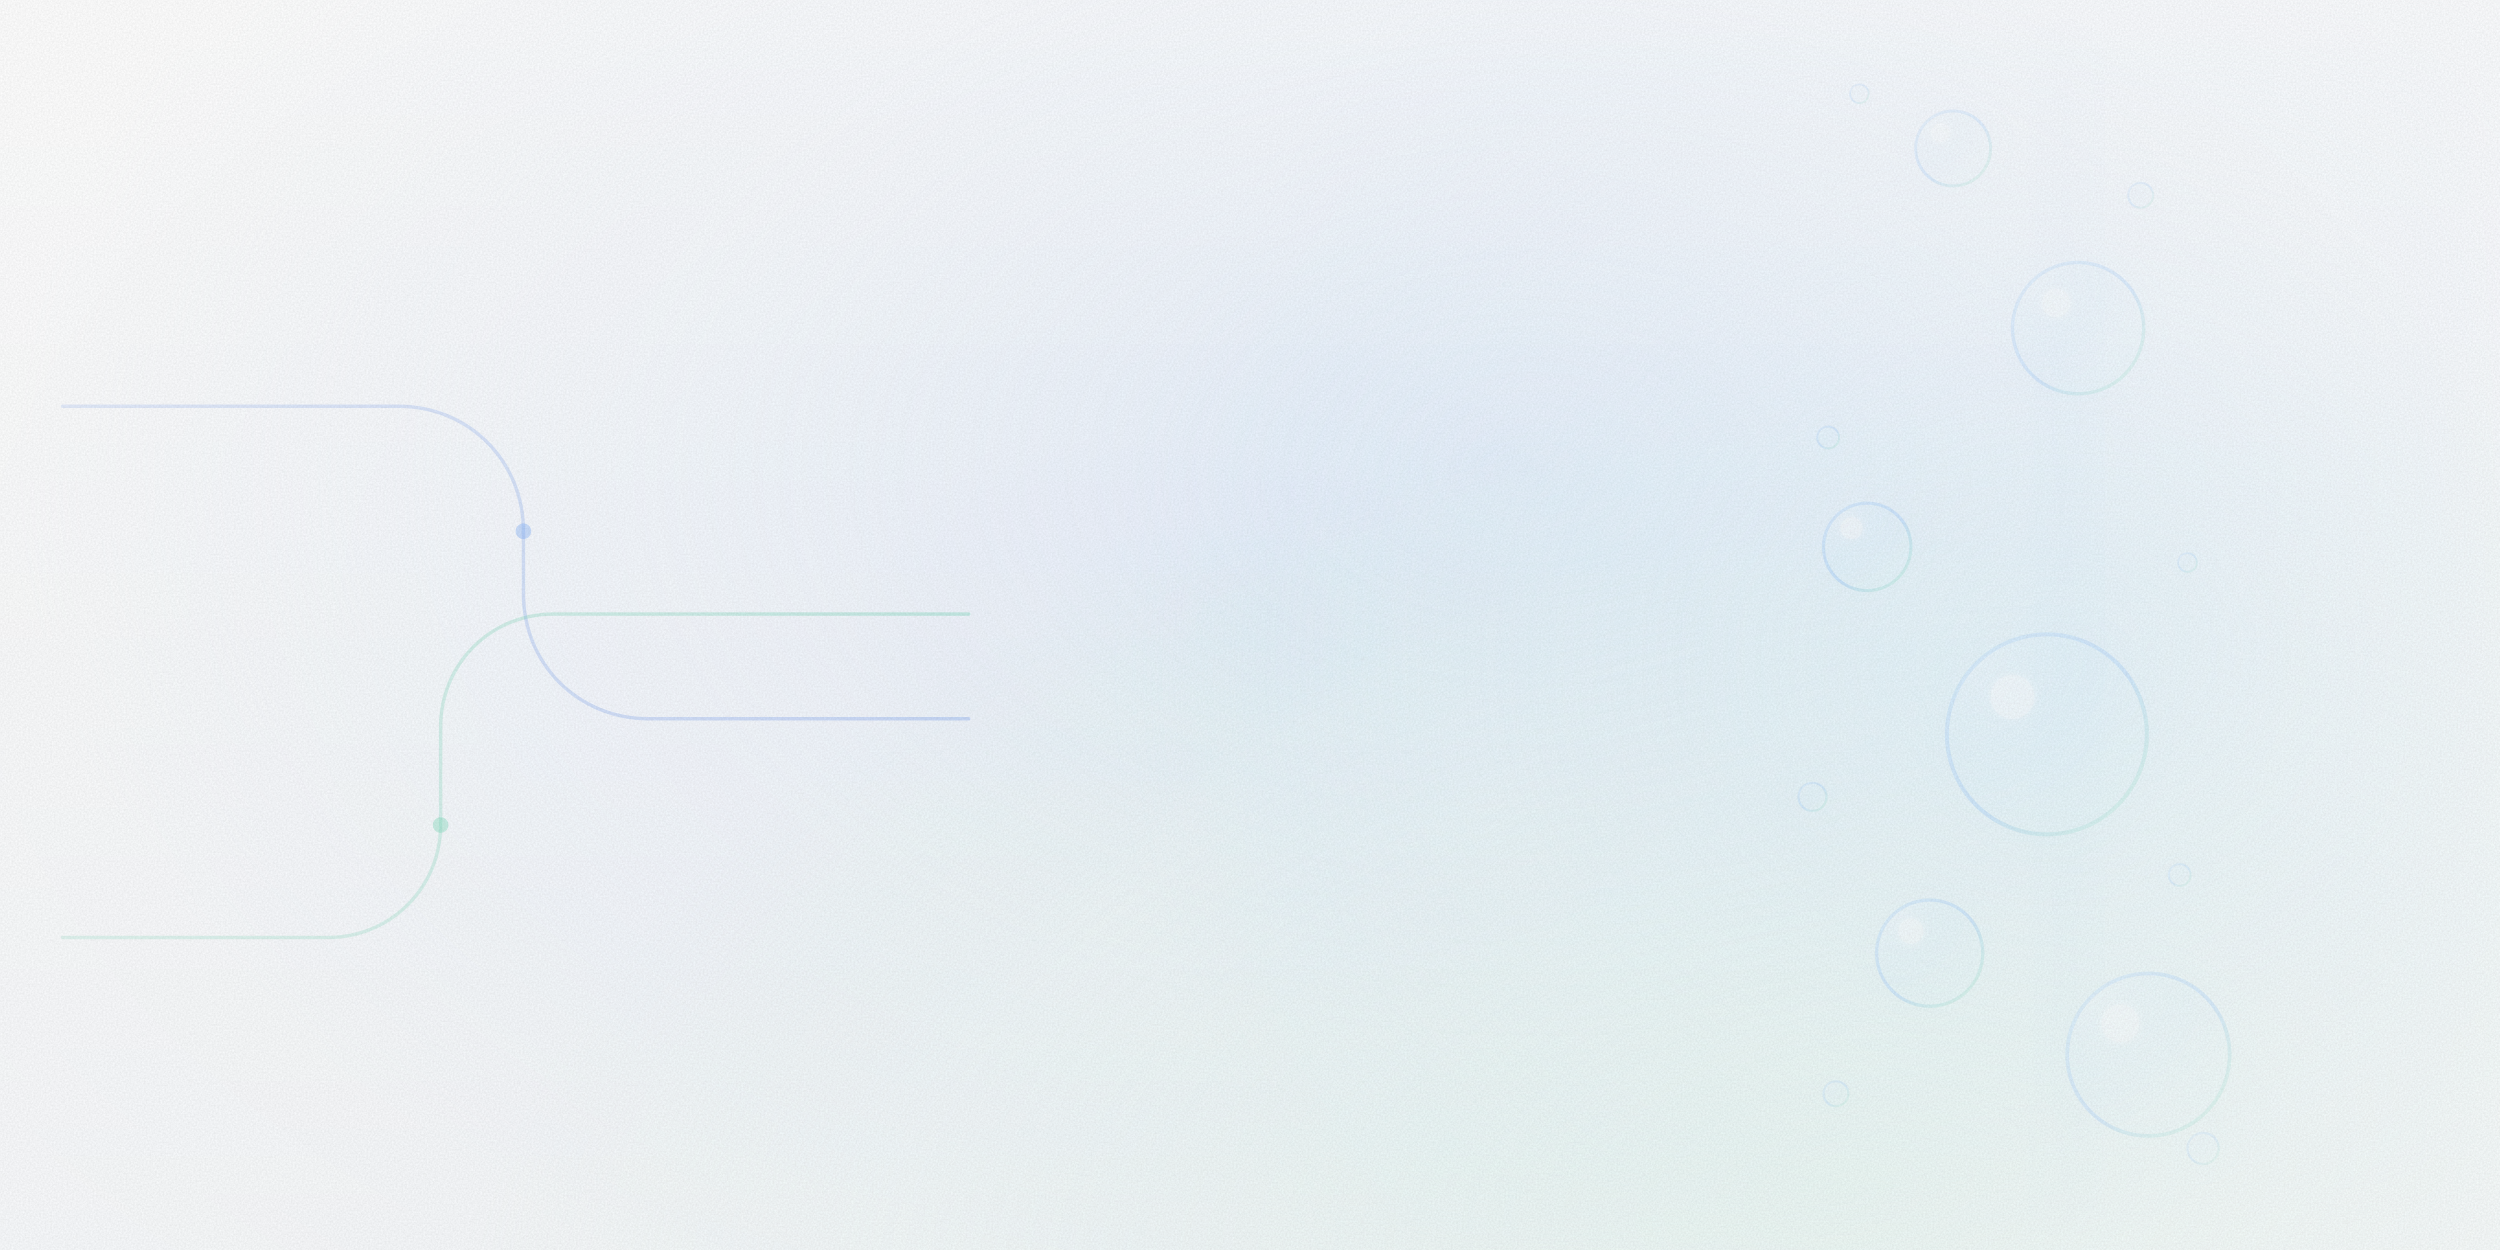
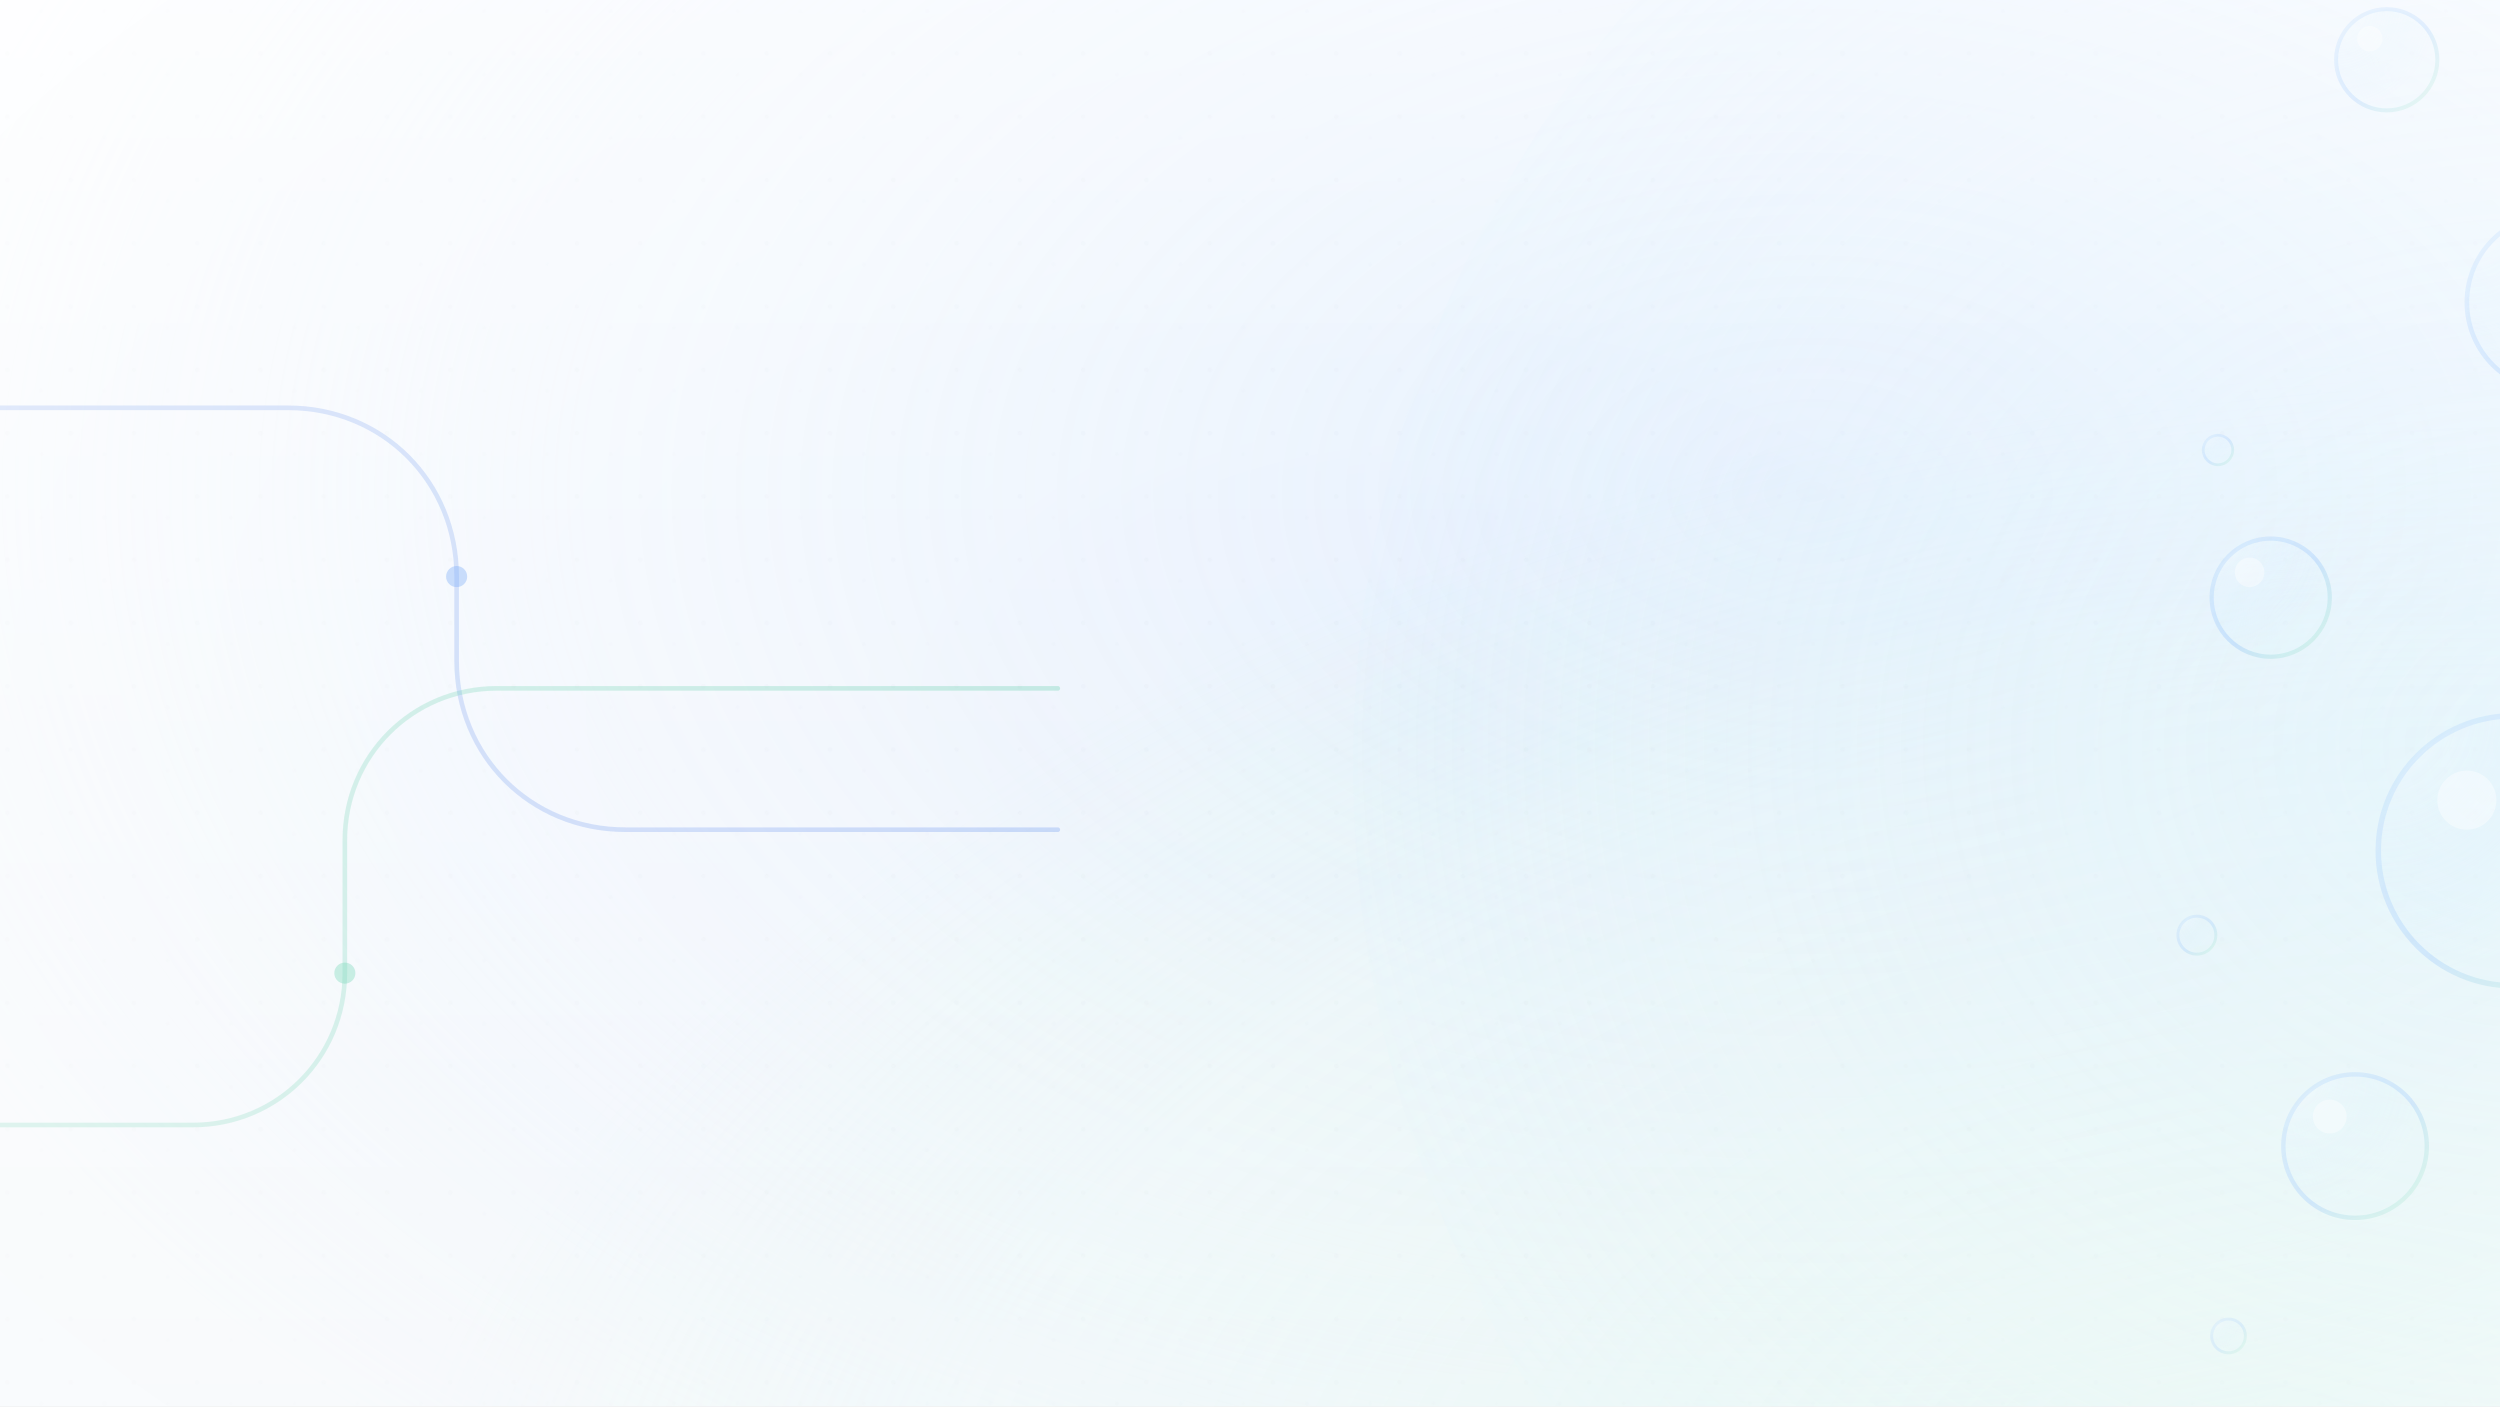
- <svg xmlns="http://www.w3.org/2000/svg" width="1600" height="800" viewBox="0 0 1600 800" preserveAspectRatio="xMidYMid slice" fill="none" role="img" aria-label="Unified light parallax background with bubbles rising on the right">
+ <svg xmlns="http://www.w3.org/2000/svg" width="100%" height="100%" fill="none" aria-label="Unified light parallax background with bubbles rising on the right" preserveAspectRatio="xMidYMid slice" viewBox="0 0 1600 900">
  <defs>
-     <linearGradient id="base" x1="0" y1="0" x2="0" y2="800" gradientUnits="userSpaceOnUse">
-       <stop offset="0" stop-color="#FFFFFF" />
-       <stop offset="0.55" stop-color="#F8FAFC" />
-       <stop offset="1" stop-color="#F1F5F9" />
+     <radialGradient id="b" cx="0" cy="0" r="1" gradientTransform="matrix(980 0 0 620 980 300)" gradientUnits="userSpaceOnUse">
+       <stop offset="0" stop-color="#bfdbfe" stop-opacity=".4" />
+       <stop offset=".6" stop-color="#dbeafe" stop-opacity=".25" />
+       <stop offset="1" stop-color="#bfdbfe" stop-opacity="0" />
+     </radialGradient>
+     <radialGradient id="c" cx="0" cy="0" r="1" gradientTransform="rotate(-10 4933.42 -6363.73) scale(900 520)" gradientUnits="userSpaceOnUse">
+       <stop offset="0" stop-color="#bbf7d0" stop-opacity=".3" />
+       <stop offset=".7" stop-color="#dcfce7" stop-opacity=".15" />
+       <stop offset="1" stop-color="#bbf7d0" stop-opacity="0" />
+     </radialGradient>
+     <radialGradient id="e" cx="0" cy="0" r="1" gradientTransform="matrix(720 0 0 620 1320 420)" gradientUnits="userSpaceOnUse">
+       <stop offset="0" stop-color="#bae6fd" stop-opacity=".3" />
+       <stop offset=".55" stop-color="#e0f2fe" stop-opacity=".15" />
+       <stop offset="1" stop-color="#bae6fd" stop-opacity="0" />
+     </radialGradient>
+     <radialGradient id="f" cx="0" cy="0" r="1" gradientUnits="objectBoundingBox">
+       <stop offset="0" stop-color="#fff" stop-opacity=".5" />
+       <stop offset=".35" stop-color="#e0f2fe" stop-opacity=".4" />
+       <stop offset="1" stop-color="#bae6fd" stop-opacity=".05" />
+     </radialGradient>
+     <radialGradient id="h" cx="0" cy="0" r="1" gradientTransform="matrix(980 0 0 600 800 400)" gradientUnits="userSpaceOnUse">
+       <stop offset="0" stop-color="#fff" stop-opacity="0" />
+       <stop offset="1" stop-color="#fff" stop-opacity=".6" />
+     </radialGradient>
+     <linearGradient id="a" x1="0" x2="0" y1="0" y2="800" gradientUnits="userSpaceOnUse">
+       <stop offset="0" stop-color="#fff" />
+       <stop offset=".55" stop-color="#f8fafc" />
+       <stop offset="1" stop-color="#f1f5f9" />
    </linearGradient>
-     <radialGradient id="washBlue" cx="0" cy="0" r="1" gradientUnits="userSpaceOnUse" gradientTransform="translate(980 300) scale(980 620)">
-       <stop offset="0" stop-color="#BFDBFE" stop-opacity="0.4" />
-       <stop offset="0.6" stop-color="#DBEAFE" stop-opacity="0.25" />
-       <stop offset="1" stop-color="#BFDBFE" stop-opacity="0" />
-     </radialGradient>
-     <radialGradient id="washGreen" cx="0" cy="0" r="1" gradientUnits="userSpaceOnUse" gradientTransform="translate(1180 760) rotate(-10) scale(900 520)">
-       <stop offset="0" stop-color="#BBF7D0" stop-opacity="0.3" />
-       <stop offset="0.7" stop-color="#DCFCE7" stop-opacity="0.15" />
-       <stop offset="1" stop-color="#BBF7D0" stop-opacity="0" />
-     </radialGradient>
-     <radialGradient id="columnGlowR" cx="0" cy="0" r="1" gradientUnits="userSpaceOnUse" gradientTransform="translate(1320 420) scale(720 620)">
-       <stop offset="0" stop-color="#BAE6FD" stop-opacity="0.3" />
-       <stop offset="0.55" stop-color="#E0F2FE" stop-opacity="0.15" />
-       <stop offset="1" stop-color="#BAE6FD" stop-opacity="0" />
-     </radialGradient>
-     <radialGradient id="bubbleFill" cx="0" cy="0" r="1" gradientUnits="objectBoundingBox">
-       <stop offset="0" stop-color="#FFFFFF" stop-opacity="0.5" />
-       <stop offset="0.35" stop-color="#E0F2FE" stop-opacity="0.4" />
-       <stop offset="1" stop-color="#BAE6FD" stop-opacity="0.05" />
-     </radialGradient>
-     <linearGradient id="bubbleStroke" x1="0" y1="0" x2="1" y2="1" gradientUnits="objectBoundingBox">
-       <stop offset="0" stop-color="#93C5FD" stop-opacity="0.4" />
-       <stop offset="0.55" stop-color="#60A5FA" stop-opacity="0.45" />
-       <stop offset="1" stop-color="#4ADE80" stop-opacity="0.25" />
+     <linearGradient id="g" x1="0" x2="1" y1="0" y2="1" gradientUnits="objectBoundingBox">
+       <stop offset="0" stop-color="#93c5fd" stop-opacity=".4" />
+       <stop offset=".55" stop-color="#60a5fa" stop-opacity=".45" />
+       <stop offset="1" stop-color="#4ade80" stop-opacity=".25" />
    </linearGradient>
-     <pattern id="microDots" width="30" height="30" patternUnits="userSpaceOnUse">
-       <circle cx="2" cy="2" r="1.1" fill="#1E293B" opacity="0.03" />
-       <circle cx="18" cy="12" r="0.9" fill="#1E293B" opacity="0.02" />
+     <pattern id="d" width="30" height="30" patternUnits="userSpaceOnUse">
+       <circle cx="2" cy="2" r="1.1" fill="#1e293b" opacity=".03" />
+       <circle cx="18" cy="12" r=".9" fill="#1e293b" opacity=".02" />
    </pattern>
-     <radialGradient id="vignette" cx="0" cy="0" r="1" gradientUnits="userSpaceOnUse" gradientTransform="translate(800 400) scale(980 600)">
-       <stop offset="0" stop-color="#FFFFFF" stop-opacity="0" />
-       <stop offset="1" stop-color="#FFFFFF" stop-opacity="0.6" />
-     </radialGradient>
-     <filter id="blur26" x="-50%" y="-50%" width="200%" height="200%" color-interpolation-filters="sRGB">
-       <feGaussianBlur stdDeviation="26" />
-     </filter>
-     <filter id="bubbleSoft" x="-80%" y="-80%" width="260%" height="260%" color-interpolation-filters="sRGB">
-       <feGaussianBlur stdDeviation="2.2" result="b" />
-       <feMerge>
-         <feMergeNode in="b" />
-         <feMergeNode in="SourceGraphic" />
-       </feMerge>
-     </filter>
-     <filter id="glow" x="-80%" y="-80%" width="260%" height="260%" color-interpolation-filters="sRGB">
-       <feGaussianBlur stdDeviation="10" result="g" />
-       <feColorMatrix in="g" type="matrix" values="1 0 0 0 0                 0 1 0 0 0                 0 0 1 0 0                 0 0 0 0.25 0" result="ga" />
-       <feMerge>
-         <feMergeNode in="ga" />
-         <feMergeNode in="SourceGraphic" />
-       </feMerge>
-     </filter>
-     <filter id="grain" x="-20%" y="-20%" width="140%" height="140%">
-       <feTurbulence type="fractalNoise" baseFrequency="0.85" numOctaves="2" stitchTiles="stitch" result="n" />
-       <feColorMatrix type="matrix" in="n" values="0 0 0 0 0                 0 0 0 0 0                 0 0 0 0 0                 0 0 0 0.08 0" result="a" />
-       <feBlend in="SourceGraphic" in2="a" mode="overlay" />
-     </filter>
  </defs>
-   <rect width="1600" height="800" fill="url(#base)" />
-   <rect width="1600" height="800" fill="url(#washBlue)" />
-   <rect width="1600" height="800" fill="url(#washGreen)" />
-   <rect width="1600" height="800" fill="url(#microDots)" opacity="0.6" />
-   <g id="parallax-back">
-     <ellipse cx="1320" cy="430" rx="560" ry="560" fill="url(#columnGlowR)" filter="url(#blur26)" />
-     <path d="M1330 840C1350 740 1300 650 1320 560C1340 470 1300 390 1315 300C1330 210 1300 150 1315 40" stroke="#38BDF8" stroke-opacity="0.10" stroke-width="12" filter="url(#blur26)" />
+   <path fill="url(#a)" d="M0 0h1600v800H0z" transform="translate(-160 -90) scale(1.35)" />
+   <path fill="url(#b)" d="M0 0h1600v800H0z" transform="translate(-160 -90) scale(1.35)" />
+   <path fill="url(#c)" d="M0 0h1600v800H0z" transform="translate(-160 -90) scale(1.35)" />
+   <path fill="url(#d)" d="M0 0h1600v800H0z" opacity=".6" transform="translate(-160 -90) scale(1.35)" />
+   <g transform="translate(-160 -90) scale(1.35)">
+     <circle cx="1320" cy="430" r="560" fill="url(#e)" />
+     <path stroke="#38bdf8" stroke-opacity=".1" stroke-width="12" d="M1330 840c20-100-30-190-10-280s-20-170-5-260-15-150 0-260" />
  </g>
-   <g id="parallax-bubbles" filter="url(#glow)">
-     <g transform="translate(1375 675)">
-       <circle cx="0" cy="0" r="52" fill="url(#bubbleFill)" opacity="0.78" />
-       <circle cx="0" cy="0" r="52" fill="none" stroke="url(#bubbleStroke)" stroke-width="2.4" opacity="0.70" />
-       <circle cx="-18" cy="-20" r="12" fill="#FFFFFF" opacity="0.4" filter="url(#bubbleSoft)" />
+   <g transform="translate(1696.25 821.25) scale(1.35)">
+     <circle r="52" fill="url(#f)" opacity=".78" />
+     <circle r="52" stroke="url(#g)" stroke-width="2.4" opacity=".7" />
+     <circle cx="-18" cy="-20" r="12" fill="#fff" opacity=".4" />
+   </g>
+   <g transform="translate(1507.25 733.5) scale(1.35)">
+     <circle r="34" fill="url(#f)" opacity=".82" />
+     <circle r="34" stroke="url(#g)" stroke-width="2.1" opacity=".7" />
+     <circle cx="-12" cy="-14" r="8" fill="#fff" opacity=".4" />
+   </g>
+   <g transform="translate(1608.5 544.5) scale(1.35)">
+     <circle r="64" fill="url(#f)" opacity=".7" />
+     <circle r="64" stroke="url(#g)" stroke-width="2.6" opacity=".65" />
+     <circle cx="-22" cy="-24" r="14" fill="#fff" opacity=".4" />
+   </g>
+   <g transform="translate(1453.25 382.5) scale(1.35)">
+     <circle r="28" fill="url(#f)" opacity=".8" />
+     <circle r="28" stroke="url(#g)" stroke-width="2" opacity=".68" />
+     <circle cx="-10" cy="-12" r="7" fill="#fff" opacity=".4" />
+   </g>
+   <g transform="translate(1635.5 193.5) scale(1.35)">
+     <circle r="42" fill="url(#f)" opacity=".72" />
+     <circle r="42" stroke="url(#g)" stroke-width="2.2" opacity=".62" />
+     <circle cx="-14" cy="-16" r="9" fill="#fff" opacity=".4" />
+   </g>
+   <g transform="translate(1527.5 38.25) scale(1.35)">
+     <circle r="24" fill="url(#f)" opacity=".72" />
+     <circle r="24" stroke="url(#g)" stroke-width="1.9" opacity=".6" />
+     <circle cx="-8" cy="-10" r="6" fill="#fff" opacity=".4" />
+   </g>
+   <g opacity=".75">
+     <g transform="translate(1743.5 902.25) scale(1.35)">
+       <circle r="10" fill="url(#f)" />
+       <circle r="10" stroke="url(#g)" stroke-width="1.5" opacity=".7" />
    </g>
-     <g transform="translate(1235 610)">
-       <circle cx="0" cy="0" r="34" fill="url(#bubbleFill)" opacity="0.82" />
-       <circle cx="0" cy="0" r="34" fill="none" stroke="url(#bubbleStroke)" stroke-width="2.1" opacity="0.70" />
-       <circle cx="-12" cy="-14" r="8" fill="#FFFFFF" opacity="0.4" filter="url(#bubbleSoft)" />
+     <g transform="translate(1426.25 855) scale(1.35)">
+       <circle r="8" fill="url(#f)" />
+       <circle r="8" stroke="url(#g)" stroke-width="1.4" opacity=".7" />
    </g>
-     <g transform="translate(1310 470)">
-       <circle cx="0" cy="0" r="64" fill="url(#bubbleFill)" opacity="0.70" />
-       <circle cx="0" cy="0" r="64" fill="none" stroke="url(#bubbleStroke)" stroke-width="2.6" opacity="0.65" />
-       <circle cx="-22" cy="-24" r="14" fill="#FFFFFF" opacity="0.4" filter="url(#bubbleSoft)" />
+     <g transform="translate(1723.25 666) scale(1.35)">
+       <circle r="7" fill="url(#f)" />
+       <circle r="7" stroke="url(#g)" stroke-width="1.3" opacity=".7" />
    </g>
-     <g transform="translate(1195 350)">
-       <circle cx="0" cy="0" r="28" fill="url(#bubbleFill)" opacity="0.80" />
-       <circle cx="0" cy="0" r="28" fill="none" stroke="url(#bubbleStroke)" stroke-width="2.0" opacity="0.68" />
-       <circle cx="-10" cy="-12" r="7" fill="#FFFFFF" opacity="0.4" filter="url(#bubbleSoft)" />
+     <g transform="translate(1406 598.5) scale(1.35)">
+       <circle r="9" fill="url(#f)" />
+       <circle r="9" stroke="url(#g)" stroke-width="1.4" opacity=".7" />
    </g>
-     <g transform="translate(1330 210)">
-       <circle cx="0" cy="0" r="42" fill="url(#bubbleFill)" opacity="0.72" />
-       <circle cx="0" cy="0" r="42" fill="none" stroke="url(#bubbleStroke)" stroke-width="2.2" opacity="0.62" />
-       <circle cx="-14" cy="-16" r="9" fill="#FFFFFF" opacity="0.4" filter="url(#bubbleSoft)" />
+     <g transform="translate(1730 396) scale(1.35)">
+       <circle r="6" fill="url(#f)" />
+       <circle r="6" stroke="url(#g)" stroke-width="1.2" opacity=".7" />
    </g>
-     <g transform="translate(1250 95)">
-       <circle cx="0" cy="0" r="24" fill="url(#bubbleFill)" opacity="0.72" />
-       <circle cx="0" cy="0" r="24" fill="none" stroke="url(#bubbleStroke)" stroke-width="1.9" opacity="0.60" />
-       <circle cx="-8" cy="-10" r="6" fill="#FFFFFF" opacity="0.4" filter="url(#bubbleSoft)" />
+     <g transform="translate(1419.5 288) scale(1.35)">
+       <circle r="7" fill="url(#f)" />
+       <circle r="7" stroke="url(#g)" stroke-width="1.3" opacity=".7" />
    </g>
-     <g opacity="0.75">
-       <g transform="translate(1410 735)">
-         <circle cx="0" cy="0" r="10" fill="url(#bubbleFill)" />
-         <circle cx="0" cy="0" r="10" fill="none" stroke="url(#bubbleStroke)" stroke-width="1.5" opacity="0.7" />
-       </g>
-       <g transform="translate(1175 700)">
-         <circle cx="0" cy="0" r="8" fill="url(#bubbleFill)" />
-         <circle cx="0" cy="0" r="8" fill="none" stroke="url(#bubbleStroke)" stroke-width="1.4" opacity="0.7" />
-       </g>
-       <g transform="translate(1395 560)">
-         <circle cx="0" cy="0" r="7" fill="url(#bubbleFill)" />
-         <circle cx="0" cy="0" r="7" fill="none" stroke="url(#bubbleStroke)" stroke-width="1.3" opacity="0.7" />
-       </g>
-       <g transform="translate(1160 510)">
-         <circle cx="0" cy="0" r="9" fill="url(#bubbleFill)" />
-         <circle cx="0" cy="0" r="9" fill="none" stroke="url(#bubbleStroke)" stroke-width="1.4" opacity="0.7" />
-       </g>
-       <g transform="translate(1400 360)">
-         <circle cx="0" cy="0" r="6" fill="url(#bubbleFill)" />
-         <circle cx="0" cy="0" r="6" fill="none" stroke="url(#bubbleStroke)" stroke-width="1.2" opacity="0.7" />
-       </g>
-       <g transform="translate(1170 280)">
-         <circle cx="0" cy="0" r="7" fill="url(#bubbleFill)" />
-         <circle cx="0" cy="0" r="7" fill="none" stroke="url(#bubbleStroke)" stroke-width="1.3" opacity="0.7" />
-       </g>
-       <g transform="translate(1370 125)">
-         <circle cx="0" cy="0" r="8" fill="url(#bubbleFill)" />
-         <circle cx="0" cy="0" r="8" fill="none" stroke="url(#bubbleStroke)" stroke-width="1.4" opacity="0.7" />
-       </g>
-       <g transform="translate(1190 60)">
-         <circle cx="0" cy="0" r="6" fill="url(#bubbleFill)" />
-         <circle cx="0" cy="0" r="6" fill="none" stroke="url(#bubbleStroke)" stroke-width="1.2" opacity="0.7" />
-       </g>
+     <g transform="translate(1689.5 78.75) scale(1.35)">
+       <circle r="8" fill="url(#f)" />
+       <circle r="8" stroke="url(#g)" stroke-width="1.4" opacity=".7" />
+     </g>
+     <g transform="translate(1446.5 -9) scale(1.35)">
+       <circle r="6" fill="url(#f)" />
+       <circle r="6" stroke="url(#g)" stroke-width="1.2" opacity=".7" />
    </g>
  </g>
-   <g id="parallax-front" opacity="0.9">
-     <path d="M40 260H255C300 260 335 295 335 340V380C335 425 370 460 415 460H620" stroke="#2563EB" stroke-opacity="0.25" stroke-width="2.2" stroke-linecap="round" />
-     <path d="M40 600H210C250 600 282 568 282 528V465C282 425 314 393 354 393H620" stroke="#10B981" stroke-opacity="0.25" stroke-width="2.2" stroke-linecap="round" />
-     <circle cx="335" cy="340" r="5" fill="#3B82F6" opacity="0.4" />
-     <circle cx="282" cy="528" r="5" fill="#10B981" opacity="0.35" />
+   <g opacity=".9" transform="translate(-160 -90) scale(1.35)">
+     <path stroke="#2563eb" stroke-linecap="round" stroke-opacity=".25" stroke-width="2.2" d="M40 260h215c45 0 80 35 80 80v40c0 45 35 80 80 80h205" />
+     <path stroke="#10b981" stroke-linecap="round" stroke-opacity=".25" stroke-width="2.2" d="M40 600h170c40 0 72-32 72-72v-63c0-40 32-72 72-72h266" />
+     <circle cx="335" cy="340" r="5" fill="#3b82f6" opacity=".4" />
+     <circle cx="282" cy="528" r="5" fill="#10b981" opacity=".35" />
  </g>
-   <rect width="1600" height="800" fill="url(#vignette)" />
-   <g filter="url(#grain)">
-     <rect width="1600" height="800" fill="transparent" />
-   </g>
+   <path fill="url(#h)" d="M0 0h1600v800H0z" transform="translate(-160 -90) scale(1.35)" />
+   <path fill="transparent" d="M-160-90h2160V990H-160z" />
</svg>
